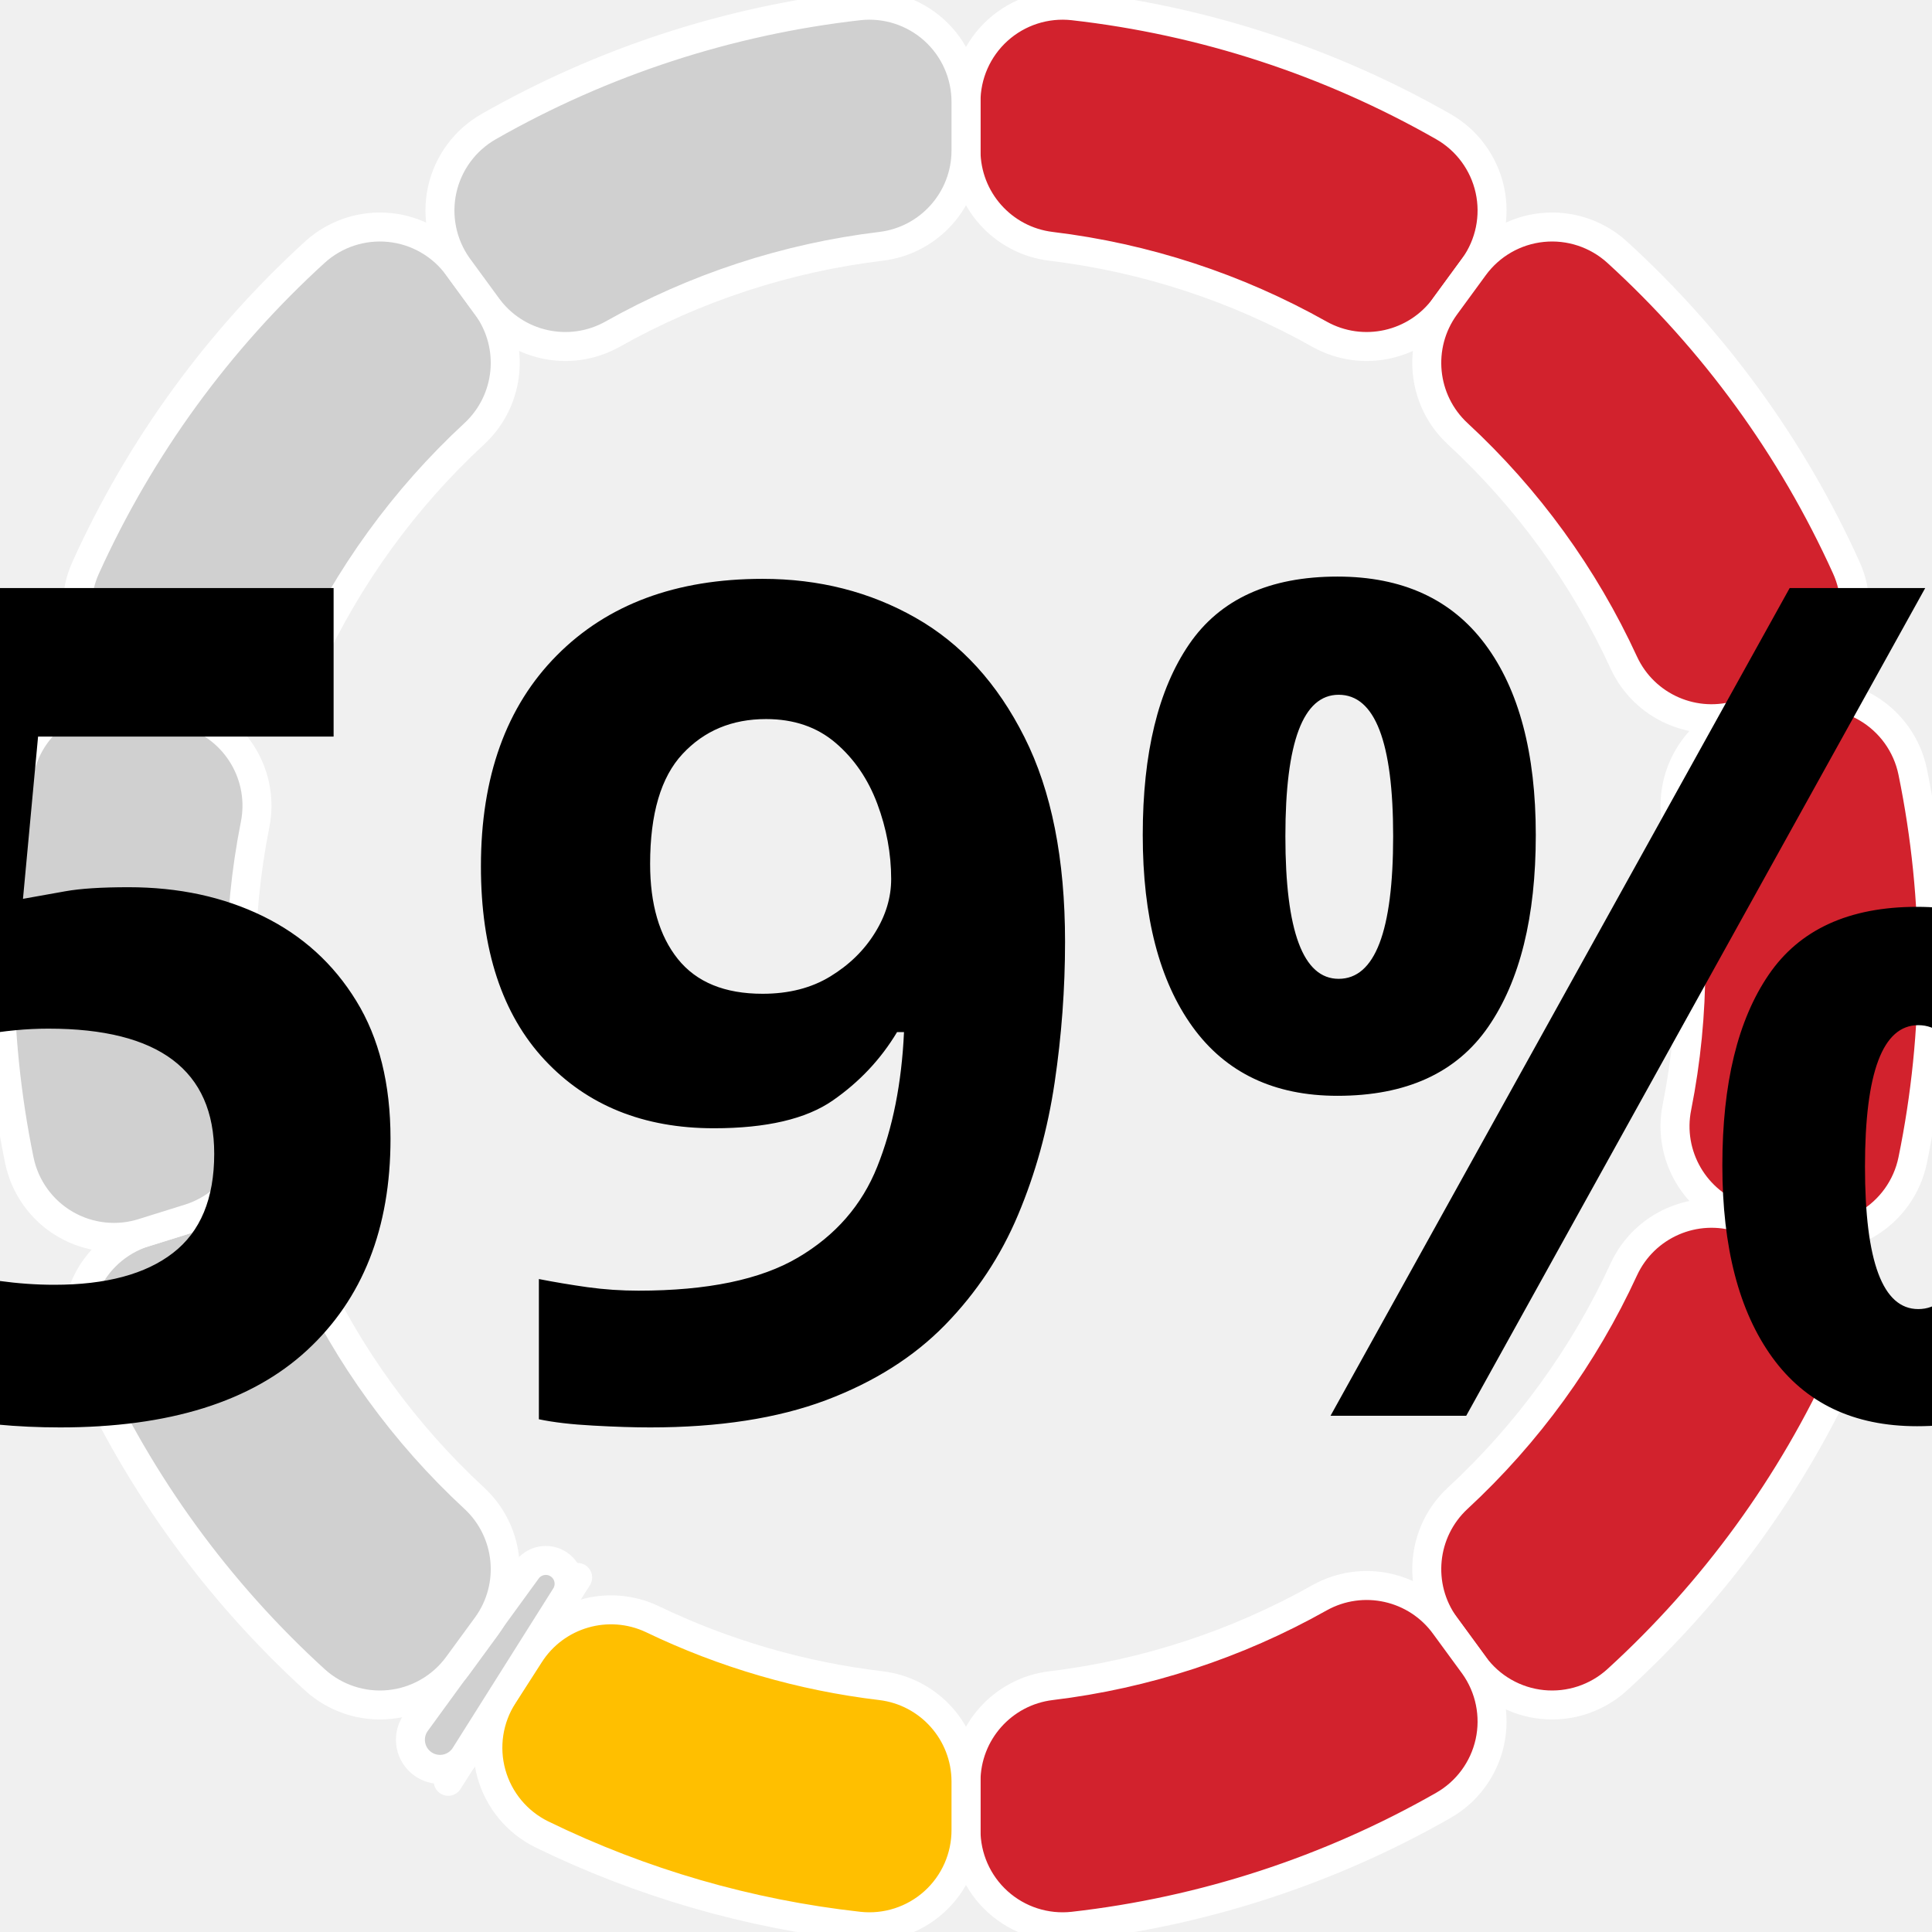
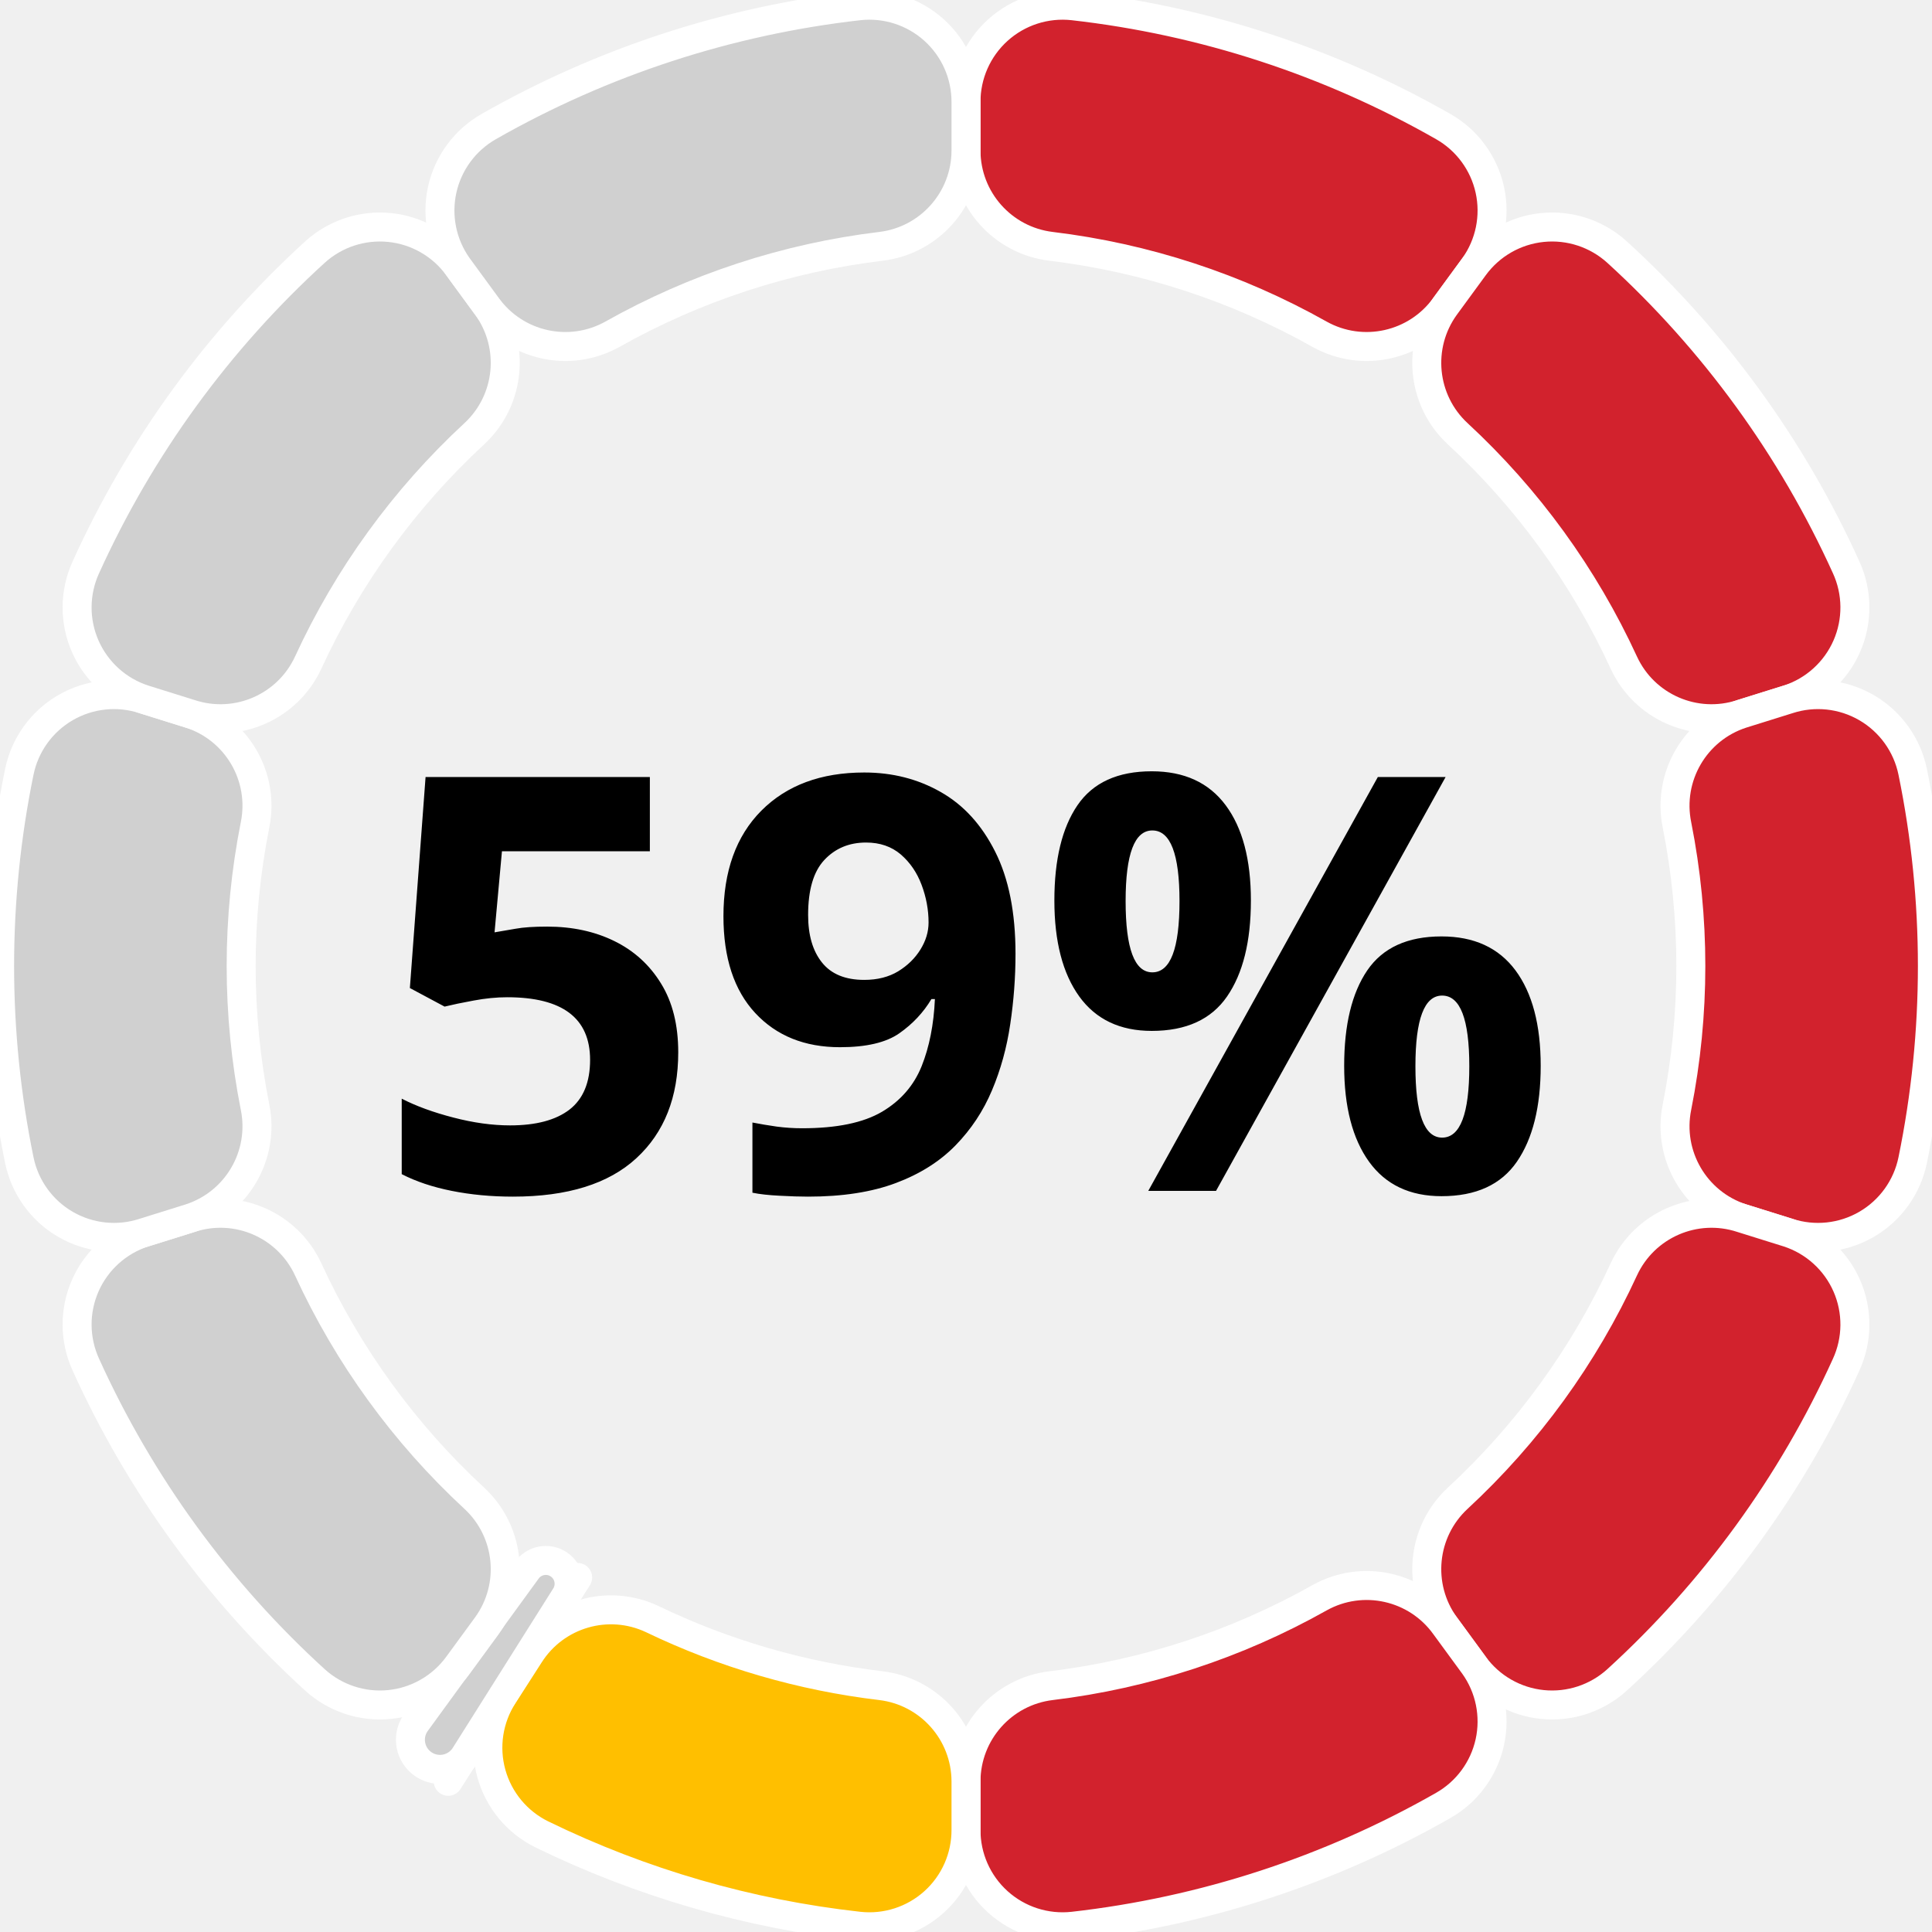
<svg xmlns="http://www.w3.org/2000/svg" width="200" height="200" version="1.1" baseProfile="full" viewBox="0 0 200 200">
  <rect width="200" height="200" x="0" y="0" id="0" fill="none" />
  <path d="M100 10.6A10 10 0 0 1 111.1 0.6A100 100 0 0 1 149.4 13.1A10 10 0 0 1 152.6 27.6L149.6 31.7A10 10 0 0 1 136.6 34.6A75 75 0 0 0 108.8 25.5A10 10 0 0 1 100 15.6Z" fill="#D2222D" stroke="#fff" stroke-width="3" stroke-linejoin="round" transform-origin="100px 100px" class="zr0-cls-0" />
  <path d="M152.6 27.6A10 10 0 0 1 167.4 26.1A100 100 0 0 1 191.1 58.7A10 10 0 0 1 185.1 72.4L180.3 73.9A10 10 0 0 1 168.1 68.6A75 75 0 0 0 150.9 44.9A10 10 0 0 1 149.6 31.7Z" fill="#D2222D" stroke="#fff" stroke-width="3" stroke-linejoin="round" transform-origin="100px 100px" class="zr0-cls-1" />
  <path d="M185.1 72.4A10 10 0 0 1 198 79.9A100 100 0 0 1 198 120.1A10 10 0 0 1 185.1 127.6L180.3 126.1A10 10 0 0 1 173.6 114.6A75 75 0 0 0 173.6 85.4A10 10 0 0 1 180.3 73.9Z" fill="#D2222D" stroke="#fff" stroke-width="3" stroke-linejoin="round" transform-origin="100px 100px" class="zr0-cls-2" />
  <path d="M185.1 127.6A10 10 0 0 1 191.1 141.3A100 100 0 0 1 167.4 173.9A10 10 0 0 1 152.6 172.4L149.6 168.3A10 10 0 0 1 150.9 155.1A75 75 0 0 0 168.1 131.4A10 10 0 0 1 180.3 126.1Z" fill="#D2222D" stroke="#fff" stroke-width="3" stroke-linejoin="round" transform-origin="100px 100px" class="zr0-cls-3" />
  <path d="M152.6 172.4A10 10 0 0 1 149.4 186.9A100 100 0 0 1 111.1 199.4A10 10 0 0 1 100 189.4L100 184.4A10 10 0 0 1 108.8 174.5A75 75 0 0 0 136.6 165.4A10 10 0 0 1 149.6 168.3Z" fill="#D2222D" stroke="#fff" stroke-width="3" stroke-linejoin="round" transform-origin="100px 100px" class="zr0-cls-4" />
  <path d="M100 189.4A10 10 0 0 1 88.9 199.4A100 100 0 0 1 56.1 189.9A10 10 0 0 1 52.1 175.5L54.8 171.3A10 10 0 0 1 67.5 167.6A75 75 0 0 0 91.2 174.5A10 10 0 0 1 100 184.4Z" fill="#FFBF00" stroke="#fff" stroke-width="3" stroke-linejoin="round" transform-origin="100px 100px" class="zr0-cls-5" />
  <path d="M46.4 184.4L59.8 163.3Z" fill="#238823" stroke="#fff" stroke-width="3" stroke-linejoin="round" transform-origin="100px 100px" class="zr0-cls-6" />
  <path d="M48.1 181.8A3 3 0 1 1 43 178.4L54.5 162.6A2.4 2.4 0 0 1 58.5 165.3Z" fill="#D0D0D0" stroke="#fff" stroke-width="3" stroke-linejoin="round" transform-origin="100px 100px" class="zr0-cls-7" />
  <path d="M47.4 172.4A10 10 0 0 1 32.6 173.9A100 100 0 0 1 8.9 141.3A10 10 0 0 1 14.9 127.6L19.7 126.1A10 10 0 0 1 31.9 131.4A75 75 0 0 0 49.1 155.1A10 10 0 0 1 50.4 168.3Z" fill="#D0D0D0" stroke="#fff" stroke-width="3" stroke-linejoin="round" transform-origin="100px 100px" class="zr0-cls-8" />
  <path d="M14.9 127.6A10 10 0 0 1 2 120.1A100 100 0 0 1 2 79.9A10 10 0 0 1 14.9 72.4L19.7 73.9A10 10 0 0 1 26.4 85.4A75 75 0 0 0 26.4 114.6A10 10 0 0 1 19.7 126.1Z" fill="#D0D0D0" stroke="#fff" stroke-width="3" stroke-linejoin="round" transform-origin="100px 100px" class="zr0-cls-9" />
  <path d="M14.9 72.4A10 10 0 0 1 8.9 58.7A100 100 0 0 1 32.6 26.1A10 10 0 0 1 47.4 27.6L50.4 31.7A10 10 0 0 1 49.1 44.9A75 75 0 0 0 31.9 68.6A10 10 0 0 1 19.7 73.9Z" fill="#D0D0D0" stroke="#fff" stroke-width="3" stroke-linejoin="round" transform-origin="100px 100px" class="zr0-cls-10" />
  <path d="M47.4 27.6A10 10 0 0 1 50.6 13.1A100 100 0 0 1 88.9 0.6A10 10 0 0 1 100 10.6L100 15.6A10 10 0 0 1 91.2 25.5A75 75 0 0 0 63.4 34.6A10 10 0 0 1 50.4 31.7Z" fill="#D0D0D0" stroke="#fff" stroke-width="3" stroke-linejoin="round" transform-origin="100px 100px" class="zr0-cls-11" />
-   <text dominant-baseline="central" text-anchor="middle" style="font-size:120px;font-family:sans-serif;font-weight:bold;" transform="translate(100 100)" fill="#000">59%</text>
+   <text dominant-baseline="central" text-anchor="middle" style="font-size:60px;font-family:sans-serif;font-weight:bold;" transform="translate(100 100)" fill="#000">59%</text>
  <style>
.zr0-cls-0 {
animation:zr0-ani-0 1s cubic-bezier(0.65,0,0.35,1) both;
}
.zr0-cls-1 {
animation:zr0-ani-1 1s cubic-bezier(0.65,0,0.35,1) both;
}
.zr0-cls-2 {
animation:zr0-ani-2 1s cubic-bezier(0.65,0,0.35,1) both;
}
.zr0-cls-3 {
animation:zr0-ani-3 1s cubic-bezier(0.65,0,0.35,1) both;
}
.zr0-cls-4 {
animation:zr0-ani-4 1s cubic-bezier(0.65,0,0.35,1) both;
}
.zr0-cls-5 {
animation:zr0-ani-5 1s cubic-bezier(0.65,0,0.35,1) both;
}
.zr0-cls-6 {
animation:zr0-ani-6 1s cubic-bezier(0.65,0,0.35,1) both;
}
.zr0-cls-7 {
animation:zr0-ani-7 1s cubic-bezier(0.65,0,0.35,1) both;
}
.zr0-cls-8 {
animation:zr0-ani-8 1s cubic-bezier(0.65,0,0.35,1) both;
}
.zr0-cls-9 {
animation:zr0-ani-9 1s cubic-bezier(0.65,0,0.35,1) both;
}
.zr0-cls-10 {
animation:zr0-ani-10 1s cubic-bezier(0.65,0,0.35,1) both;
}
.zr0-cls-11 {
animation:zr0-ani-11 1s cubic-bezier(0.65,0,0.35,1) both;
}
@keyframes zr0-ani-0 {
0% {
transform:scale(0,0);
}
100% {

}
}
@keyframes zr0-ani-1 {
0% {
transform:scale(0,0);
}
100% {

}
}
@keyframes zr0-ani-2 {
0% {
transform:scale(0,0);
}
100% {

}
}
@keyframes zr0-ani-3 {
0% {
transform:scale(0,0);
}
100% {

}
}
@keyframes zr0-ani-4 {
0% {
transform:scale(0,0);
}
100% {

}
}
@keyframes zr0-ani-5 {
0% {
transform:scale(0,0);
}
100% {

}
}
@keyframes zr0-ani-6 {
0% {
transform:scale(0,0);
}
100% {

}
}
@keyframes zr0-ani-7 {
0% {
transform:scale(0,0);
}
100% {

}
}
@keyframes zr0-ani-8 {
0% {
transform:scale(0,0);
}
100% {

}
}
@keyframes zr0-ani-9 {
0% {
transform:scale(0,0);
}
100% {

}
}
@keyframes zr0-ani-10 {
0% {
transform:scale(0,0);
}
100% {

}
}
@keyframes zr0-ani-11 {
0% {
transform:scale(0,0);
}
100% {

}
}


</style>
</svg>
